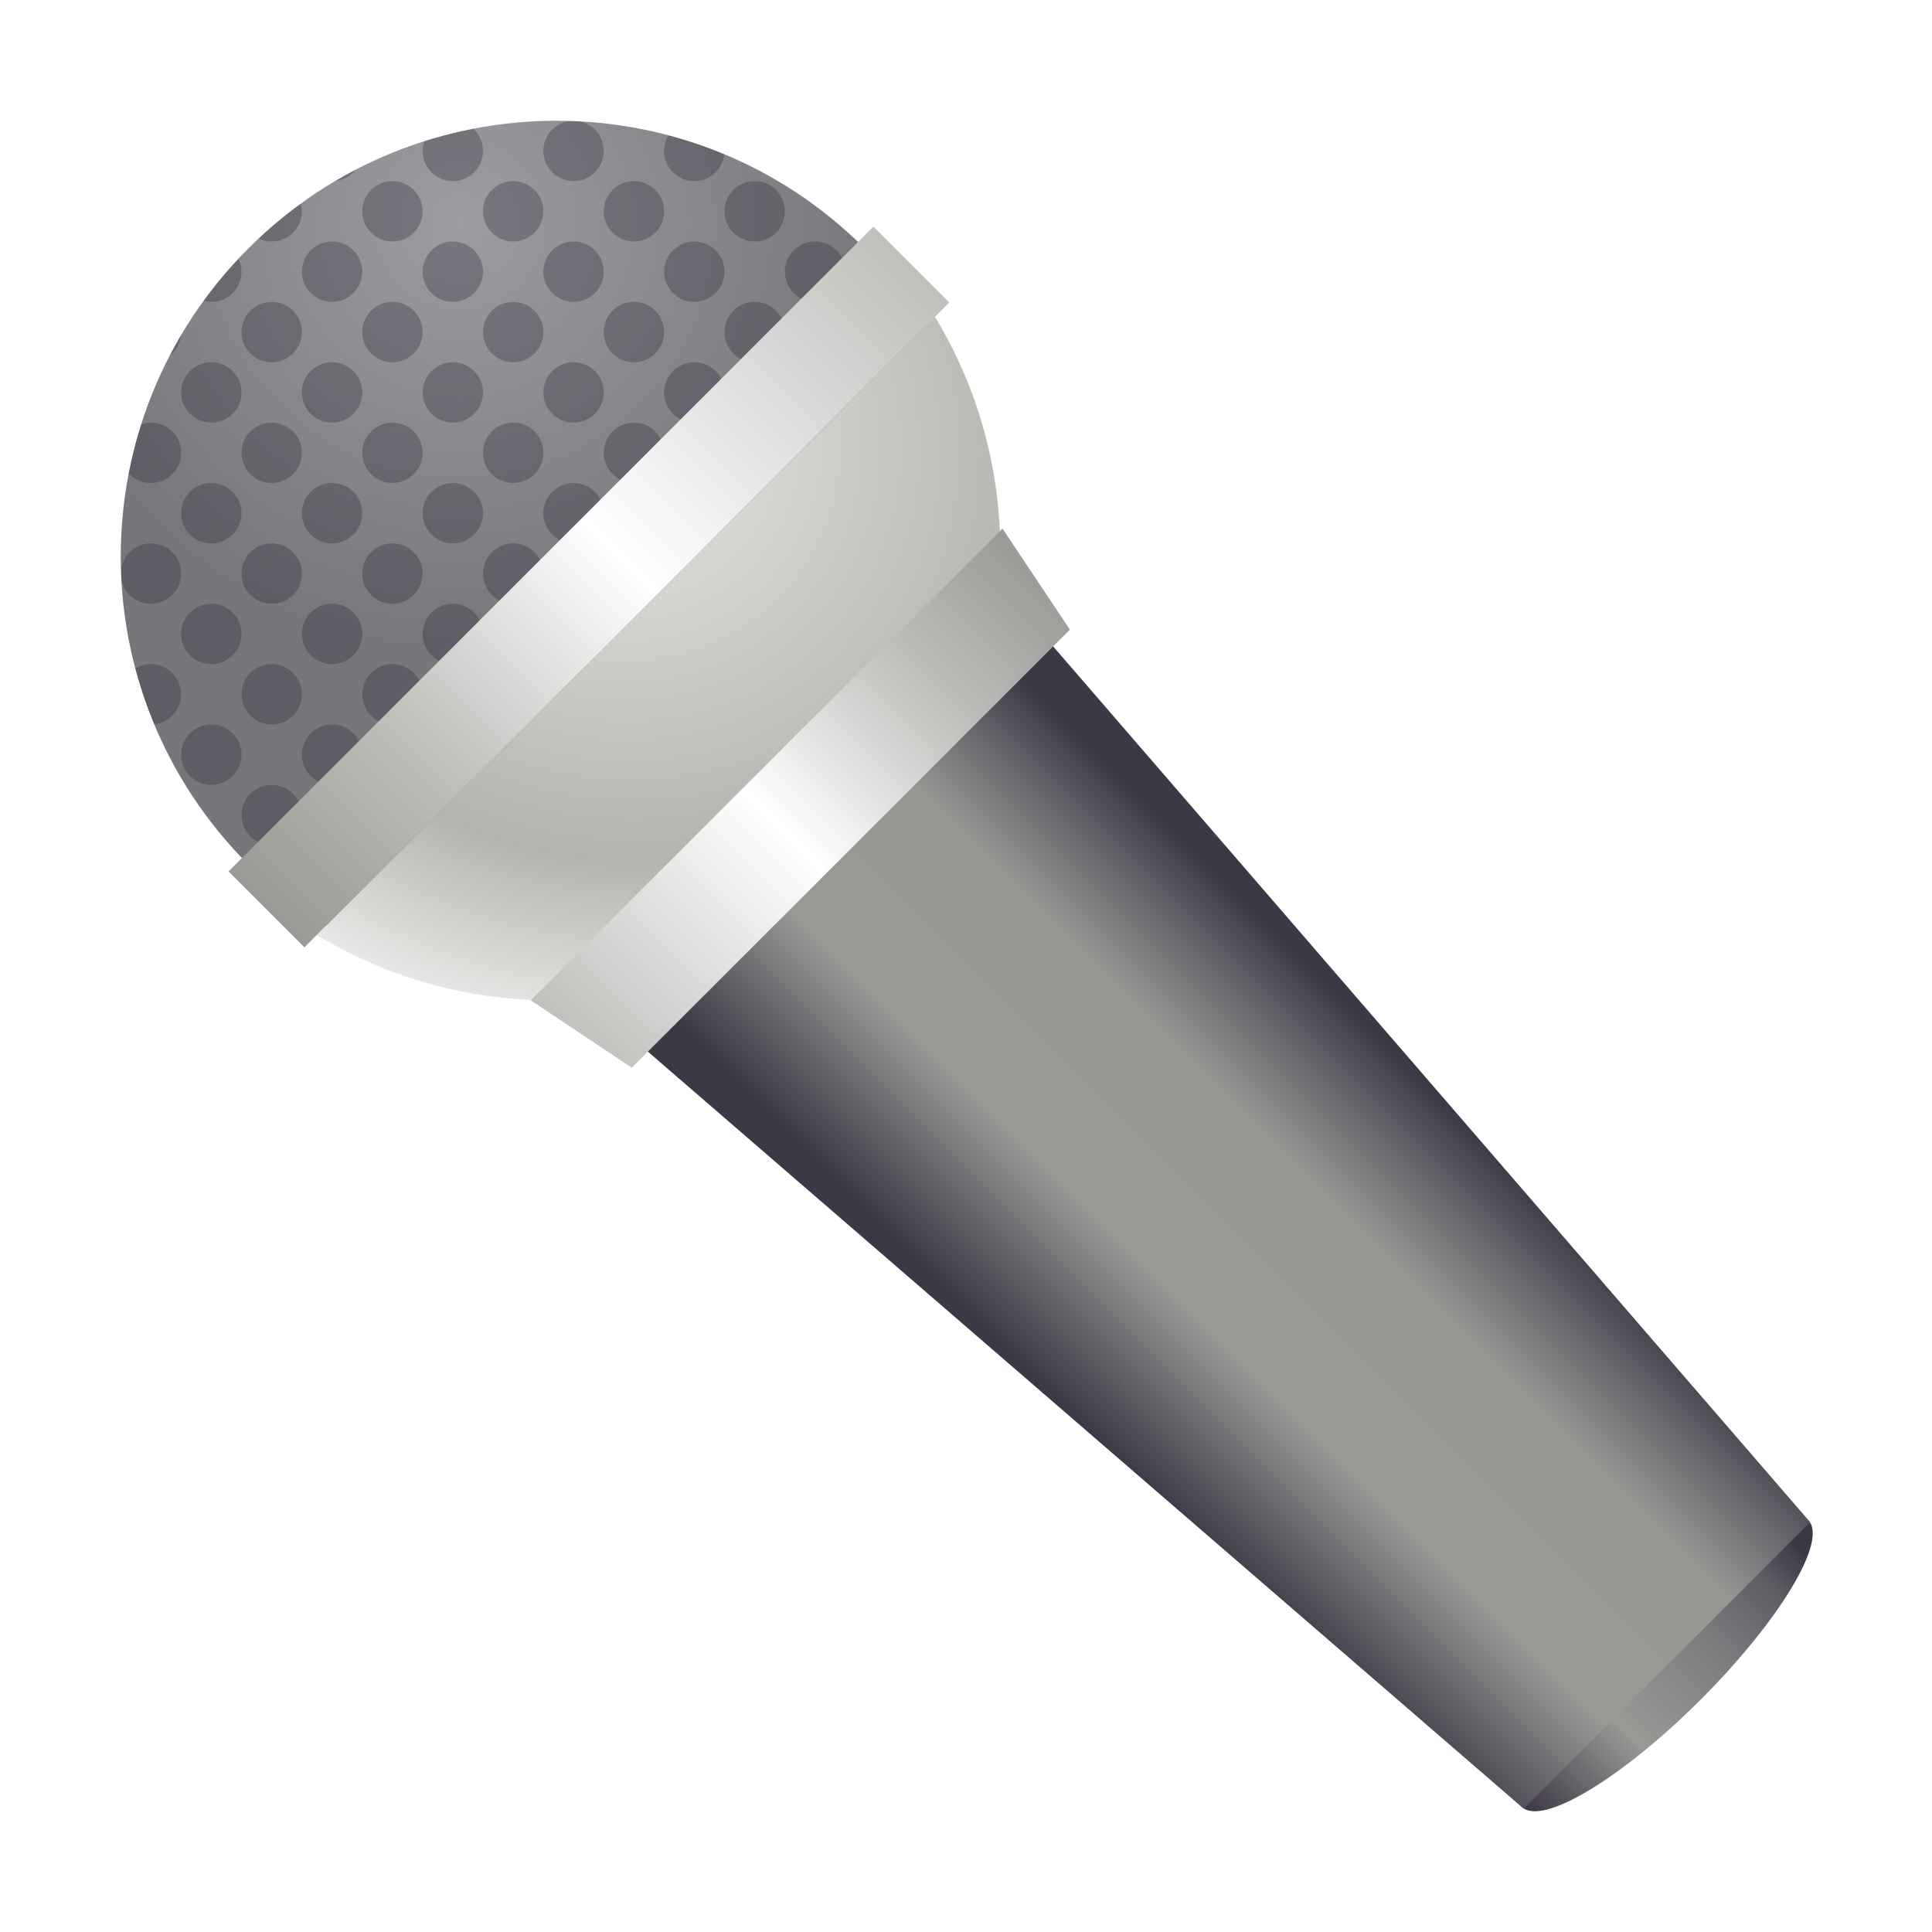
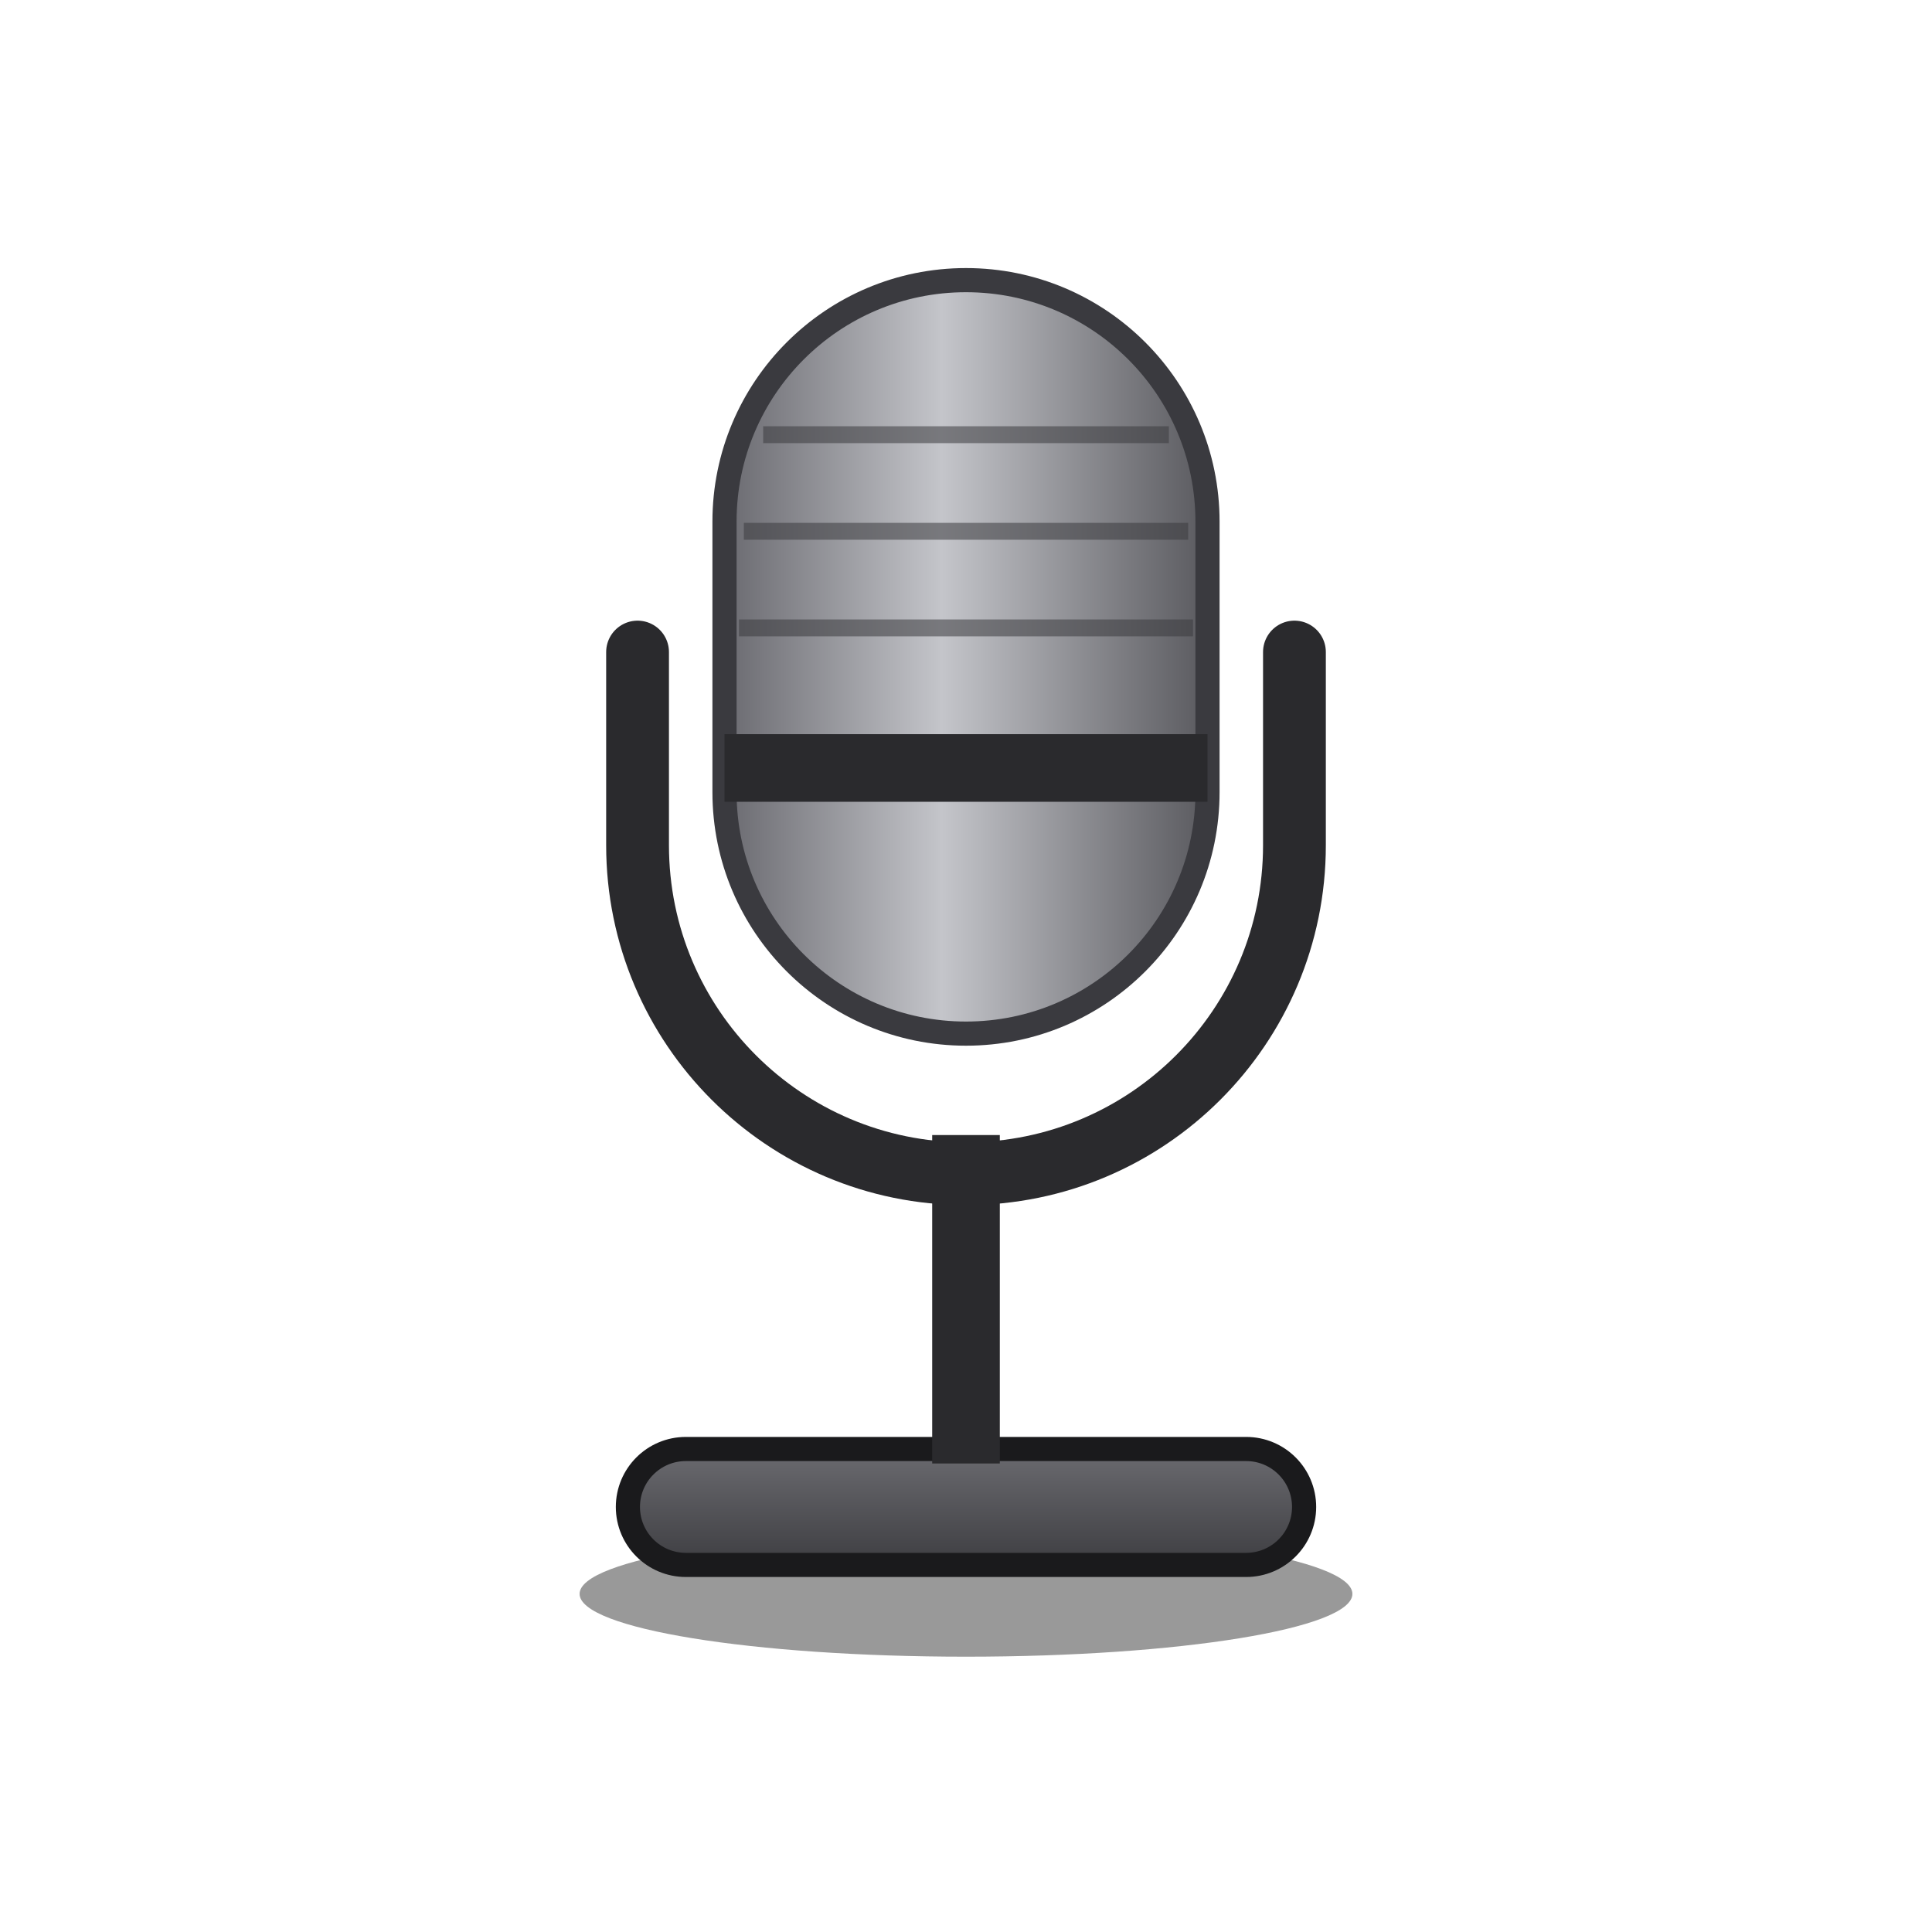
- <svg xmlns="http://www.w3.org/2000/svg" xmlns:xlink="http://www.w3.org/1999/xlink" width="128px" height="128px" viewBox="0 0 128 128">
-   <clipPath id="c">
-     <path d="M8 8h58v58H8zm0 0" />
-   </clipPath>
-   <clipPath id="d">
-     <path d="M57.285 57.285c-11.273 11.273-29.555 11.273-40.828 0-11.277-11.273-11.277-29.555 0-40.828 11.273-11.277 29.555-11.277 40.828 0 11.273 11.273 11.273 29.555 0 40.828m0 0" />
-   </clipPath>
-   <radialGradient id="f" cx="81.936" cy="33.185" r="57.276" gradientTransform="matrix(0.350202 0.350202 -0.350202 0.350202 13.38206 -25.54361)" gradientUnits="userSpaceOnUse">
-     <stop offset="0" stop-color="#9d9da1" />
-     <stop offset="1" stop-color="#77767b" />
-   </radialGradient>
-   <filter id="a" width="100%" height="100%" x="0%" y="0%">
-     <feColorMatrix in="SourceGraphic" values="0 0 0 0 1 0 0 0 0 1 0 0 0 0 1 0 0 0 1 0" />
-   </filter>
-   <mask id="h">
-     <g filter="url(#a)">
-       <rect width="128" height="128" fill-opacity="0.601" />
-     </g>
-   </mask>
-   <clipPath id="g">
-     <rect width="192" height="152" />
-   </clipPath>
-   <radialGradient id="i" cx="186.388" cy="208.471" r="58.46" gradientTransform="matrix(0.543486 0.543486 -0.514727 0.514727 46.55371 -179.9607)" gradientUnits="userSpaceOnUse">
-     <stop offset="0" stop-color="#eae9e7" />
-     <stop offset="0.649" stop-color="#b5b3ad" />
-     <stop offset="1" stop-color="#fcfcfc" />
-   </radialGradient>
-   <linearGradient id="j" x1="105.292" x2="115.885" y1="247.447" y2="258.04" gradientTransform="matrix(-0 -1.677673 1.677673 -0 -314.1911 296.4727)" gradientUnits="userSpaceOnUse">
-     <stop offset="0" stop-color="#3d3846" />
-     <stop offset="0.338" stop-color="#9a9996" />
-     <stop offset="0.671" stop-color="#7c7a7d" />
-     <stop offset="0.877" stop-color="#5e5c64" />
-     <stop offset="1" stop-color="#3d3846" />
-   </linearGradient>
-   <linearGradient id="l" x1="170.438" x2="189.531" y1="254" y2="254" gradientTransform="matrix(1.186294 -1.186294 1.186294 1.186294 -437.6328 -10.66562)" gradientUnits="userSpaceOnUse">
-     <stop offset="0" stop-color="#3d3846" />
-     <stop offset="0.325" stop-color="#9a9996" />
-     <stop offset="0.69" stop-color="#979693" />
-     <stop offset="0.891" stop-color="#5e5c64" />
-     <stop offset="1" stop-color="#3d3846" />
-   </linearGradient>
-   <linearGradient id="b" gradientUnits="userSpaceOnUse">
-     <stop offset="0" stop-color="#c0bfbc" />
-     <stop offset="0.45" stop-color="#fff" />
-     <stop offset="0.75" stop-color="#c0bfbc" />
-     <stop offset="1" stop-color="#9a9996" />
-   </linearGradient>
-   <linearGradient xlink:href="#b" id="m" x1="163" x2="197" y1="216" y2="216" gradientTransform="matrix(-1.256627 1.256627 -1.256627 -1.256627 536.6403 84.1253)" />
-   <linearGradient xlink:href="#b" id="n" x1="166" x2="194" y1="227.5" y2="227.5" gradientTransform="matrix(1.116219 -1.116219 1.116219 1.116219 -401.2786 0.416973)" />
-   <g clip-path="url(#c)">
-     <g clip-path="url(#d)">
-       <path fill="url(#f)" d="M57.285 57.285c-11.273 11.273-29.555 11.273-40.828 0-11.277-11.273-11.277-29.555 0-40.828 11.273-11.277 29.555-11.277 40.828 0 11.273 11.273 11.273 29.555 0 40.828m0 0" />
-       <g clip-path="url(#g)" mask="url(#h)" transform="matrix(1 0 0 1 -8 -16)">
-         <path fill="#241f31" fill-opacity="0.498" d="M-28 78c0 1.105-.895 2-2 2s-2-.895-2-2 .895-2 2-2 2 .895 2 2m-8 0c0 1.105-.895 2-2 2s-2-.895-2-2 .895-2 2-2 2 .895 2 2m-8 0c0 1.105-.895 2-2 2s-2-.895-2-2 .895-2 2-2 2 .895 2 2m20-4c0 1.105-.895 2-2 2s-2-.895-2-2 .895-2 2-2 2 .895 2 2m-8 0c0 1.105-.895 2-2 2s-2-.895-2-2 .895-2 2-2 2 .895 2 2m-8 0c0 1.105-.895 2-2 2s-2-.895-2-2 .895-2 2-2 2 .895 2 2m44 4c0 1.105-.895 2-2 2s-2-.895-2-2 .895-2 2-2 2 .895 2 2m-8 0c0 1.105-.895 2-2 2s-2-.895-2-2 .895-2 2-2 2 .895 2 2m-8 0c0 1.105-.895 2-2 2s-2-.895-2-2 .895-2 2-2 2 .895 2 2m-8 0c0 1.105-.895 2-2 2s-2-.895-2-2 .895-2 2-2 2 .895 2 2m56 0c0 1.105-.895 2-2 2s-2-.895-2-2 .895-2 2-2 2 .895 2 2m-8 0c0 1.105-.895 2-2 2s-2-.895-2-2 .895-2 2-2 2 .895 2 2m-8 0c0 1.105-.895 2-2 2s-2-.895-2-2 .895-2 2-2 2 .895 2 2m-8 0c0 1.105-.895 2-2 2s-2-.895-2-2 .895-2 2-2 2 .895 2 2m56 0c0 1.105-.895 2-2 2s-2-.895-2-2 .895-2 2-2 2 .895 2 2m-8 0c0 1.105-.895 2-2 2s-2-.895-2-2 .895-2 2-2 2 .895 2 2m-8 0c0 1.105-.895 2-2 2s-2-.895-2-2 .895-2 2-2 2 .895 2 2m-8 0c0 1.105-.895 2-2 2s-2-.895-2-2 .895-2 2-2 2 .895 2 2M8 74c0 1.105-.895 2-2 2s-2-.895-2-2 .895-2 2-2 2 .895 2 2m-8 0c0 1.105-.895 2-2 2s-2-.895-2-2 .895-2 2-2 2 .895 2 2m-8 0c0 1.105-.895 2-2 2s-2-.895-2-2 .895-2 2-2 2 .895 2 2m-8 0c0 1.105-.895 2-2 2s-2-.895-2-2 .895-2 2-2 2 .895 2 2m56 0c0 1.105-.895 2-2 2s-2-.895-2-2 .895-2 2-2 2 .895 2 2m-8 0c0 1.105-.895 2-2 2s-2-.895-2-2 .895-2 2-2 2 .895 2 2m-8 0c0 1.105-.895 2-2 2s-2-.895-2-2 .895-2 2-2 2 .895 2 2m-8 0c0 1.105-.895 2-2 2s-2-.895-2-2 .895-2 2-2 2 .895 2 2m56 0c0 1.105-.895 2-2 2s-2-.895-2-2 .895-2 2-2 2 .895 2 2m-8 0c0 1.105-.895 2-2 2s-2-.895-2-2 .895-2 2-2 2 .895 2 2m-8 0c0 1.105-.895 2-2 2s-2-.895-2-2 .895-2 2-2 2 .895 2 2m-8 0c0 1.105-.895 2-2 2s-2-.895-2-2 .895-2 2-2 2 .895 2 2m-76-4c0 1.105-.895 2-2 2s-2-.895-2-2 .895-2 2-2 2 .895 2 2m-8 0c0 1.105-.895 2-2 2s-2-.895-2-2 .895-2 2-2 2 .895 2 2m-8 0c0 1.105-.895 2-2 2s-2-.895-2-2 .895-2 2-2 2 .895 2 2m20-4c0 1.105-.895 2-2 2s-2-.895-2-2 .895-2 2-2 2 .895 2 2m-8 0c0 1.105-.895 2-2 2s-2-.895-2-2 .895-2 2-2 2 .895 2 2m-8 0c0 1.105-.895 2-2 2s-2-.895-2-2 .895-2 2-2 2 .895 2 2m12-4c0 1.105-.895 2-2 2s-2-.895-2-2 .895-2 2-2 2 .895 2 2m-8 0c0 1.105-.895 2-2 2s-2-.895-2-2 .895-2 2-2 2 .895 2 2m-8 0c0 1.105-.895 2-2 2s-2-.895-2-2 .895-2 2-2 2 .895 2 2m20-4c0 1.105-.895 2-2 2s-2-.895-2-2 .895-2 2-2 2 .895 2 2m-8 0c0 1.105-.895 2-2 2s-2-.895-2-2 .895-2 2-2 2 .895 2 2m-8 0c0 1.105-.895 2-2 2s-2-.895-2-2 .895-2 2-2 2 .895 2 2m12-4c0 1.105-.895 2-2 2s-2-.895-2-2 .895-2 2-2 2 .895 2 2m-8 0c0 1.105-.895 2-2 2s-2-.895-2-2 .895-2 2-2 2 .895 2 2m-8 0c0 1.105-.895 2-2 2s-2-.895-2-2 .895-2 2-2 2 .895 2 2m20-4c0 1.105-.895 2-2 2s-2-.895-2-2 .895-2 2-2 2 .895 2 2m-8 0c0 1.105-.895 2-2 2s-2-.895-2-2 .895-2 2-2 2 .895 2 2m-8 0c0 1.105-.895 2-2 2s-2-.895-2-2 .895-2 2-2 2 .895 2 2m12-4c0 1.105-.895 2-2 2s-2-.895-2-2 .895-2 2-2 2 .895 2 2m-8 0c0 1.105-.895 2-2 2s-2-.895-2-2 .895-2 2-2 2 .895 2 2m-8 0c0 1.105-.895 2-2 2s-2-.895-2-2 .895-2 2-2 2 .895 2 2m20-4c0 1.105-.895 2-2 2s-2-.895-2-2 .895-2 2-2 2 .895 2 2m-8 0c0 1.105-.895 2-2 2s-2-.895-2-2 .895-2 2-2 2 .895 2 2m-8 0c0 1.105-.895 2-2 2s-2-.895-2-2 .895-2 2-2 2 .895 2 2m12-4c0 1.105-.895 2-2 2s-2-.895-2-2 .895-2 2-2 2 .895 2 2m-8 0c0 1.105-.895 2-2 2s-2-.895-2-2 .895-2 2-2 2 .895 2 2m-8 0c0 1.105-.895 2-2 2s-2-.895-2-2 .895-2 2-2 2 .895 2 2m20-4c0 1.105-.895 2-2 2s-2-.895-2-2 .895-2 2-2 2 .895 2 2m-8 0c0 1.105-.895 2-2 2s-2-.895-2-2 .895-2 2-2 2 .895 2 2m-8 0c0 1.105-.895 2-2 2s-2-.895-2-2 .895-2 2-2 2 .895 2 2m12-4c0 1.105-.895 2-2 2s-2-.895-2-2 .895-2 2-2 2 .895 2 2m-8 0c0 1.105-.895 2-2 2s-2-.895-2-2 .895-2 2-2 2 .895 2 2m-8 0c0 1.105-.895 2-2 2s-2-.895-2-2 .895-2 2-2 2 .895 2 2m20-4c0 1.105-.895 2-2 2s-2-.895-2-2 .895-2 2-2 2 .895 2 2m-8 0c0 1.105-.895 2-2 2s-2-.895-2-2 .895-2 2-2 2 .895 2 2m-8 0c0 1.105-.895 2-2 2s-2-.895-2-2 .895-2 2-2 2 .895 2 2m12-4c0 1.105-.895 2-2 2s-2-.895-2-2 .895-2 2-2 2 .895 2 2m-8 0c0 1.105-.895 2-2 2s-2-.895-2-2 .895-2 2-2 2 .895 2 2m-8 0c0 1.105-.895 2-2 2s-2-.895-2-2 .895-2 2-2 2 .895 2 2m20-4c0 1.105-.895 2-2 2s-2-.895-2-2 .895-2 2-2 2 .895 2 2m-8 0c0 1.105-.895 2-2 2s-2-.895-2-2 .895-2 2-2 2 .895 2 2m-8 0c0 1.105-.895 2-2 2s-2-.895-2-2 .895-2 2-2 2 .895 2 2m12-4c0 1.105-.895 2-2 2s-2-.895-2-2 .895-2 2-2 2 .895 2 2m-8 0c0 1.105-.895 2-2 2s-2-.895-2-2 .895-2 2-2 2 .895 2 2m-8 0c0 1.105-.895 2-2 2s-2-.895-2-2 .895-2 2-2 2 .895 2 2m20-4c0 1.105-.895 2-2 2s-2-.895-2-2 .895-2 2-2 2 .895 2 2m-8 0c0 1.105-.895 2-2 2s-2-.895-2-2 .895-2 2-2 2 .895 2 2m-8 0c0 1.105-.895 2-2 2s-2-.895-2-2 .895-2 2-2 2 .895 2 2m12-4c0 1.105-.895 2-2 2s-2-.895-2-2 .895-2 2-2 2 .895 2 2m-8 0c0 1.105-.895 2-2 2s-2-.895-2-2 .895-2 2-2 2 .895 2 2m-8 0c0 1.105-.895 2-2 2s-2-.895-2-2 .895-2 2-2 2 .895 2 2m20-4c0 1.105-.895 2-2 2s-2-.895-2-2 .895-2 2-2 2 .895 2 2m-8 0c0 1.105-.895 2-2 2s-2-.895-2-2 .895-2 2-2 2 .895 2 2m-8 0c0 1.105-.895 2-2 2s-2-.895-2-2 .895-2 2-2 2 .895 2 2m12-4c0 1.105-.895 2-2 2s-2-.895-2-2 .895-2 2-2 2 .895 2 2m-8 0c0 1.105-.895 2-2 2s-2-.895-2-2 .895-2 2-2 2 .895 2 2m-8 0c0 1.105-.895 2-2 2s-2-.895-2-2 .895-2 2-2 2 .895 2 2m20-4c0 1.105-.895 2-2 2s-2-.895-2-2 .895-2 2-2 2 .895 2 2m-8 0c0 1.105-.895 2-2 2s-2-.895-2-2 .895-2 2-2 2 .895 2 2m-8 0c0 1.105-.895 2-2 2s-2-.895-2-2 .895-2 2-2 2 .895 2 2m12-4c0 1.105-.895 2-2 2s-2-.895-2-2 .895-2 2-2 2 .895 2 2m-8 0c0 1.105-.895 2-2 2s-2-.895-2-2 .895-2 2-2 2 .895 2 2m-8 0c0 1.105-.895 2-2 2s-2-.895-2-2 .895-2 2-2 2 .895 2 2m20-4c0 1.105-.895 2-2 2s-2-.895-2-2 .895-2 2-2 2 .895 2 2m-8 0c0 1.105-.895 2-2 2s-2-.895-2-2 .895-2 2-2 2 .895 2 2m-8 0c0 1.105-.895 2-2 2s-2-.895-2-2 .895-2 2-2 2 .895 2 2m12-4c0 1.105-.895 2-2 2s-2-.895-2-2 .895-2 2-2 2 .895 2 2m-8 0c0 1.105-.895 2-2 2s-2-.895-2-2 .895-2 2-2 2 .895 2 2m-8 0c0 1.105-.895 2-2 2s-2-.895-2-2 .895-2 2-2 2 .895 2 2m20-4c0 1.105-.895 2-2 2s-2-.895-2-2 .895-2 2-2 2 .895 2 2m-8 0c0 1.105-.895 2-2 2s-2-.895-2-2 .895-2 2-2 2 .895 2 2m-8 0c0 1.105-.895 2-2 2s-2-.895-2-2 .895-2 2-2 2 .895 2 2m12-4c0 1.105-.895 2-2 2s-2-.895-2-2 .895-2 2-2 2 .895 2 2m-8 0c0 1.105-.895 2-2 2s-2-.895-2-2 .895-2 2-2 2 .895 2 2m-8 0c0 1.105-.895 2-2 2s-2-.895-2-2 .895-2 2-2 2 .895 2 2m20-4c0 1.105-.895 2-2 2s-2-.895-2-2 .895-2 2-2 2 .895 2 2m-8 0c0 1.105-.895 2-2 2s-2-.895-2-2 .895-2 2-2 2 .895 2 2m-8 0c0 1.105-.895 2-2 2s-2-.895-2-2 .895-2 2-2 2 .895 2 2M4 70c0 1.105-.895 2-2 2s-2-.895-2-2 .895-2 2-2 2 .895 2 2m-8 0c0 1.105-.895 2-2 2s-2-.895-2-2 .895-2 2-2 2 .895 2 2m-8 0c0 1.105-.895 2-2 2s-2-.895-2-2 .895-2 2-2 2 .895 2 2m-8 0c0 1.105-.895 2-2 2s-2-.895-2-2 .895-2 2-2 2 .895 2 2m56 0c0 1.105-.895 2-2 2s-2-.895-2-2 .895-2 2-2 2 .895 2 2m-8 0c0 1.105-.895 2-2 2s-2-.895-2-2 .895-2 2-2 2 .895 2 2m-8 0c0 1.105-.895 2-2 2s-2-.895-2-2 .895-2 2-2 2 .895 2 2m-8 0c0 1.105-.895 2-2 2s-2-.895-2-2 .895-2 2-2 2 .895 2 2m56 0c0 1.105-.895 2-2 2s-2-.895-2-2 .895-2 2-2 2 .895 2 2m-8 0c0 1.105-.895 2-2 2s-2-.895-2-2 .895-2 2-2 2 .895 2 2m-8 0c0 1.105-.895 2-2 2s-2-.895-2-2 .895-2 2-2 2 .895 2 2m-8 0c0 1.105-.895 2-2 2s-2-.895-2-2 .895-2 2-2 2 .895 2 2M8 66c0 1.105-.895 2-2 2s-2-.895-2-2 .895-2 2-2 2 .895 2 2m-8 0c0 1.105-.895 2-2 2s-2-.895-2-2 .895-2 2-2 2 .895 2 2m-8 0c0 1.105-.895 2-2 2s-2-.895-2-2 .895-2 2-2 2 .895 2 2m-8 0c0 1.105-.895 2-2 2s-2-.895-2-2 .895-2 2-2 2 .895 2 2m56 0c0 1.105-.895 2-2 2s-2-.895-2-2 .895-2 2-2 2 .895 2 2m-8 0c0 1.105-.895 2-2 2s-2-.895-2-2 .895-2 2-2 2 .895 2 2m-8 0c0 1.105-.895 2-2 2s-2-.895-2-2 .895-2 2-2 2 .895 2 2m-8 0c0 1.105-.895 2-2 2s-2-.895-2-2 .895-2 2-2 2 .895 2 2m56 0c0 1.105-.895 2-2 2s-2-.895-2-2 .895-2 2-2 2 .895 2 2m-8 0c0 1.105-.895 2-2 2s-2-.895-2-2 .895-2 2-2 2 .895 2 2m-8 0c0 1.105-.895 2-2 2s-2-.895-2-2 .895-2 2-2 2 .895 2 2m-8 0c0 1.105-.895 2-2 2s-2-.895-2-2 .895-2 2-2 2 .895 2 2M4 62c0 1.105-.895 2-2 2s-2-.895-2-2 .895-2 2-2 2 .895 2 2m-8 0c0 1.105-.895 2-2 2s-2-.895-2-2 .895-2 2-2 2 .895 2 2m-8 0c0 1.105-.895 2-2 2s-2-.895-2-2 .895-2 2-2 2 .895 2 2m-8 0c0 1.105-.895 2-2 2s-2-.895-2-2 .895-2 2-2 2 .895 2 2m56 0c0 1.105-.895 2-2 2s-2-.895-2-2 .895-2 2-2 2 .895 2 2m-8 0c0 1.105-.895 2-2 2s-2-.895-2-2 .895-2 2-2 2 .895 2 2m-8 0c0 1.105-.895 2-2 2s-2-.895-2-2 .895-2 2-2 2 .895 2 2m-8 0c0 1.105-.895 2-2 2s-2-.895-2-2 .895-2 2-2 2 .895 2 2m56 0c0 1.105-.895 2-2 2s-2-.895-2-2 .895-2 2-2 2 .895 2 2m-8 0c0 1.105-.895 2-2 2s-2-.895-2-2 .895-2 2-2 2 .895 2 2m-8 0c0 1.105-.895 2-2 2s-2-.895-2-2 .895-2 2-2 2 .895 2 2m-8 0c0 1.105-.895 2-2 2s-2-.895-2-2 .895-2 2-2 2 .895 2 2M8 58c0 1.105-.895 2-2 2s-2-.895-2-2 .895-2 2-2 2 .895 2 2m-8 0c0 1.105-.895 2-2 2s-2-.895-2-2 .895-2 2-2 2 .895 2 2m-8 0c0 1.105-.895 2-2 2s-2-.895-2-2 .895-2 2-2 2 .895 2 2m-8 0c0 1.105-.895 2-2 2s-2-.895-2-2 .895-2 2-2 2 .895 2 2m56 0c0 1.105-.895 2-2 2s-2-.895-2-2 .895-2 2-2 2 .895 2 2m-8 0c0 1.105-.895 2-2 2s-2-.895-2-2 .895-2 2-2 2 .895 2 2m-8 0c0 1.105-.895 2-2 2s-2-.895-2-2 .895-2 2-2 2 .895 2 2m-8 0c0 1.105-.895 2-2 2s-2-.895-2-2 .895-2 2-2 2 .895 2 2m56 0c0 1.105-.895 2-2 2s-2-.895-2-2 .895-2 2-2 2 .895 2 2m-8 0c0 1.105-.895 2-2 2s-2-.895-2-2 .895-2 2-2 2 .895 2 2m-8 0c0 1.105-.895 2-2 2s-2-.895-2-2 .895-2 2-2 2 .895 2 2m-8 0c0 1.105-.895 2-2 2s-2-.895-2-2 .895-2 2-2 2 .895 2 2M4 54c0 1.105-.895 2-2 2s-2-.895-2-2 .895-2 2-2 2 .895 2 2m-8 0c0 1.105-.895 2-2 2s-2-.895-2-2 .895-2 2-2 2 .895 2 2m-8 0c0 1.105-.895 2-2 2s-2-.895-2-2 .895-2 2-2 2 .895 2 2m-8 0c0 1.105-.895 2-2 2s-2-.895-2-2 .895-2 2-2 2 .895 2 2m56 0c0 1.105-.895 2-2 2s-2-.895-2-2 .895-2 2-2 2 .895 2 2m-8 0c0 1.105-.895 2-2 2s-2-.895-2-2 .895-2 2-2 2 .895 2 2m-8 0c0 1.105-.895 2-2 2s-2-.895-2-2 .895-2 2-2 2 .895 2 2m-8 0c0 1.105-.895 2-2 2s-2-.895-2-2 .895-2 2-2 2 .895 2 2m56 0c0 1.105-.895 2-2 2s-2-.895-2-2 .895-2 2-2 2 .895 2 2m-8 0c0 1.105-.895 2-2 2s-2-.895-2-2 .895-2 2-2 2 .895 2 2m-8 0c0 1.105-.895 2-2 2s-2-.895-2-2 .895-2 2-2 2 .895 2 2m-8 0c0 1.105-.895 2-2 2s-2-.895-2-2 .895-2 2-2 2 .895 2 2M8 50c0 1.105-.895 2-2 2s-2-.895-2-2 .895-2 2-2 2 .895 2 2m-8 0c0 1.105-.895 2-2 2s-2-.895-2-2 .895-2 2-2 2 .895 2 2m-8 0c0 1.105-.895 2-2 2s-2-.895-2-2 .895-2 2-2 2 .895 2 2m-8 0c0 1.105-.895 2-2 2s-2-.895-2-2 .895-2 2-2 2 .895 2 2m56 0c0 1.105-.895 2-2 2s-2-.895-2-2 .895-2 2-2 2 .895 2 2m-8 0c0 1.105-.895 2-2 2s-2-.895-2-2 .895-2 2-2 2 .895 2 2m-8 0c0 1.105-.895 2-2 2s-2-.895-2-2 .895-2 2-2 2 .895 2 2m-8 0c0 1.105-.895 2-2 2s-2-.895-2-2 .895-2 2-2 2 .895 2 2m56 0c0 1.105-.895 2-2 2s-2-.895-2-2 .895-2 2-2 2 .895 2 2m-8 0c0 1.105-.895 2-2 2s-2-.895-2-2 .895-2 2-2 2 .895 2 2m-8 0c0 1.105-.895 2-2 2s-2-.895-2-2 .895-2 2-2 2 .895 2 2m-8 0c0 1.105-.895 2-2 2s-2-.895-2-2 .895-2 2-2 2 .895 2 2M4 46c0 1.105-.895 2-2 2s-2-.895-2-2 .895-2 2-2 2 .895 2 2m-8 0c0 1.105-.895 2-2 2s-2-.895-2-2 .895-2 2-2 2 .895 2 2m-8 0c0 1.105-.895 2-2 2s-2-.895-2-2 .895-2 2-2 2 .895 2 2m-8 0c0 1.105-.895 2-2 2s-2-.895-2-2 .895-2 2-2 2 .895 2 2m56 0c0 1.105-.895 2-2 2s-2-.895-2-2 .895-2 2-2 2 .895 2 2m-8 0c0 1.105-.895 2-2 2s-2-.895-2-2 .895-2 2-2 2 .895 2 2m-8 0c0 1.105-.895 2-2 2s-2-.895-2-2 .895-2 2-2 2 .895 2 2m-8 0c0 1.105-.895 2-2 2s-2-.895-2-2 .895-2 2-2 2 .895 2 2m56 0c0 1.105-.895 2-2 2s-2-.895-2-2 .895-2 2-2 2 .895 2 2m-8 0c0 1.105-.895 2-2 2s-2-.895-2-2 .895-2 2-2 2 .895 2 2m-8 0c0 1.105-.895 2-2 2s-2-.895-2-2 .895-2 2-2 2 .895 2 2m-8 0c0 1.105-.895 2-2 2s-2-.895-2-2 .895-2 2-2 2 .895 2 2M8 42c0 1.105-.895 2-2 2s-2-.895-2-2 .895-2 2-2 2 .895 2 2m-8 0c0 1.105-.895 2-2 2s-2-.895-2-2 .895-2 2-2 2 .895 2 2m-8 0c0 1.105-.895 2-2 2s-2-.895-2-2 .895-2 2-2 2 .895 2 2m-8 0c0 1.105-.895 2-2 2s-2-.895-2-2 .895-2 2-2 2 .895 2 2m56 0c0 1.105-.895 2-2 2s-2-.895-2-2 .895-2 2-2 2 .895 2 2m-8 0c0 1.105-.895 2-2 2s-2-.895-2-2 .895-2 2-2 2 .895 2 2m-8 0c0 1.105-.895 2-2 2s-2-.895-2-2 .895-2 2-2 2 .895 2 2m-8 0c0 1.105-.895 2-2 2s-2-.895-2-2 .895-2 2-2 2 .895 2 2m56 0c0 1.105-.895 2-2 2s-2-.895-2-2 .895-2 2-2 2 .895 2 2m-8 0c0 1.105-.895 2-2 2s-2-.895-2-2 .895-2 2-2 2 .895 2 2m-8 0c0 1.105-.895 2-2 2s-2-.895-2-2 .895-2 2-2 2 .895 2 2m-8 0c0 1.105-.895 2-2 2s-2-.895-2-2 .895-2 2-2 2 .895 2 2M4 38c0 1.105-.895 2-2 2s-2-.895-2-2 .895-2 2-2 2 .895 2 2m-8 0c0 1.105-.895 2-2 2s-2-.895-2-2 .895-2 2-2 2 .895 2 2m-8 0c0 1.105-.895 2-2 2s-2-.895-2-2 .895-2 2-2 2 .895 2 2m-8 0c0 1.105-.895 2-2 2s-2-.895-2-2 .895-2 2-2 2 .895 2 2m56 0c0 1.105-.895 2-2 2s-2-.895-2-2 .895-2 2-2 2 .895 2 2m-8 0c0 1.105-.895 2-2 2s-2-.895-2-2 .895-2 2-2 2 .895 2 2m-8 0c0 1.105-.895 2-2 2s-2-.895-2-2 .895-2 2-2 2 .895 2 2m-8 0c0 1.105-.895 2-2 2s-2-.895-2-2 .895-2 2-2 2 .895 2 2m56 0c0 1.105-.895 2-2 2s-2-.895-2-2 .895-2 2-2 2 .895 2 2m-8 0c0 1.105-.895 2-2 2s-2-.895-2-2 .895-2 2-2 2 .895 2 2m-8 0c0 1.105-.895 2-2 2s-2-.895-2-2 .895-2 2-2 2 .895 2 2m-8 0c0 1.105-.895 2-2 2s-2-.895-2-2 .895-2 2-2 2 .895 2 2M8 34c0 1.105-.895 2-2 2s-2-.895-2-2 .895-2 2-2 2 .895 2 2m-8 0c0 1.105-.895 2-2 2s-2-.895-2-2 .895-2 2-2 2 .895 2 2m-8 0c0 1.105-.895 2-2 2s-2-.895-2-2 .895-2 2-2 2 .895 2 2m-8 0c0 1.105-.895 2-2 2s-2-.895-2-2 .895-2 2-2 2 .895 2 2m56 0c0 1.105-.895 2-2 2s-2-.895-2-2 .895-2 2-2 2 .895 2 2m-8 0c0 1.105-.895 2-2 2s-2-.895-2-2 .895-2 2-2 2 .895 2 2m-8 0c0 1.105-.895 2-2 2s-2-.895-2-2 .895-2 2-2 2 .895 2 2m-8 0c0 1.105-.895 2-2 2s-2-.895-2-2 .895-2 2-2 2 .895 2 2m56 0c0 1.105-.895 2-2 2s-2-.895-2-2 .895-2 2-2 2 .895 2 2m-8 0c0 1.105-.895 2-2 2s-2-.895-2-2 .895-2 2-2 2 .895 2 2m-8 0c0 1.105-.895 2-2 2s-2-.895-2-2 .895-2 2-2 2 .895 2 2m-8 0c0 1.105-.895 2-2 2s-2-.895-2-2 .895-2 2-2 2 .895 2 2M4 30c0 1.105-.895 2-2 2s-2-.895-2-2 .895-2 2-2 2 .895 2 2m-8 0c0 1.105-.895 2-2 2s-2-.895-2-2 .895-2 2-2 2 .895 2 2m-8 0c0 1.105-.895 2-2 2s-2-.895-2-2 .895-2 2-2 2 .895 2 2m-8 0c0 1.105-.895 2-2 2s-2-.895-2-2 .895-2 2-2 2 .895 2 2m56 0c0 1.105-.895 2-2 2s-2-.895-2-2 .895-2 2-2 2 .895 2 2m-8 0c0 1.105-.895 2-2 2s-2-.895-2-2 .895-2 2-2 2 .895 2 2m-8 0c0 1.105-.895 2-2 2s-2-.895-2-2 .895-2 2-2 2 .895 2 2m-8 0c0 1.105-.895 2-2 2s-2-.895-2-2 .895-2 2-2 2 .895 2 2m56 0c0 1.105-.895 2-2 2s-2-.895-2-2 .895-2 2-2 2 .895 2 2m-8 0c0 1.105-.895 2-2 2s-2-.895-2-2 .895-2 2-2 2 .895 2 2m-8 0c0 1.105-.895 2-2 2s-2-.895-2-2 .895-2 2-2 2 .895 2 2m-8 0c0 1.105-.895 2-2 2s-2-.895-2-2 .895-2 2-2 2 .895 2 2M8 26c0 1.105-.895 2-2 2s-2-.895-2-2 .895-2 2-2 2 .895 2 2m-8 0c0 1.105-.895 2-2 2s-2-.895-2-2 .895-2 2-2 2 .895 2 2m-8 0c0 1.105-.895 2-2 2s-2-.895-2-2 .895-2 2-2 2 .895 2 2m-8 0c0 1.105-.895 2-2 2s-2-.895-2-2 .895-2 2-2 2 .895 2 2m56 0c0 1.105-.895 2-2 2s-2-.895-2-2 .895-2 2-2 2 .895 2 2m-8 0c0 1.105-.895 2-2 2s-2-.895-2-2 .895-2 2-2 2 .895 2 2m-8 0c0 1.105-.895 2-2 2s-2-.895-2-2 .895-2 2-2 2 .895 2 2m-8 0c0 1.105-.895 2-2 2s-2-.895-2-2 .895-2 2-2 2 .895 2 2m56 0c0 1.105-.895 2-2 2s-2-.895-2-2 .895-2 2-2 2 .895 2 2m-8 0c0 1.105-.895 2-2 2s-2-.895-2-2 .895-2 2-2 2 .895 2 2m-8 0c0 1.105-.895 2-2 2s-2-.895-2-2 .895-2 2-2 2 .895 2 2m-8 0c0 1.105-.895 2-2 2s-2-.895-2-2 .895-2 2-2 2 .895 2 2M4 22c0 1.105-.895 2-2 2s-2-.895-2-2 .895-2 2-2 2 .895 2 2m-8 0c0 1.105-.895 2-2 2s-2-.895-2-2 .895-2 2-2 2 .895 2 2m-8 0c0 1.105-.895 2-2 2s-2-.895-2-2 .895-2 2-2 2 .895 2 2m-8 0c0 1.105-.895 2-2 2s-2-.895-2-2 .895-2 2-2 2 .895 2 2m56 0c0 1.105-.895 2-2 2s-2-.895-2-2 .895-2 2-2 2 .895 2 2m-8 0c0 1.105-.895 2-2 2s-2-.895-2-2 .895-2 2-2 2 .895 2 2m-8 0c0 1.105-.895 2-2 2s-2-.895-2-2 .895-2 2-2 2 .895 2 2m-8 0c0 1.105-.895 2-2 2s-2-.895-2-2 .895-2 2-2 2 .895 2 2m56 0c0 1.105-.895 2-2 2s-2-.895-2-2 .895-2 2-2 2 .895 2 2m-8 0c0 1.105-.895 2-2 2s-2-.895-2-2 .895-2 2-2 2 .895 2 2m-8 0c0 1.105-.895 2-2 2s-2-.895-2-2 .895-2 2-2 2 .895 2 2m-8 0c0 1.105-.895 2-2 2s-2-.895-2-2 .895-2 2-2 2 .895 2 2M8 18c0 1.105-.895 2-2 2s-2-.895-2-2 .895-2 2-2 2 .895 2 2m-8 0c0 1.105-.895 2-2 2s-2-.895-2-2 .895-2 2-2 2 .895 2 2m-8 0c0 1.105-.895 2-2 2s-2-.895-2-2 .895-2 2-2 2 .895 2 2m-8 0c0 1.105-.895 2-2 2s-2-.895-2-2 .895-2 2-2 2 .895 2 2m56 0c0 1.105-.895 2-2 2s-2-.895-2-2 .895-2 2-2 2 .895 2 2m-8 0c0 1.105-.895 2-2 2s-2-.895-2-2 .895-2 2-2 2 .895 2 2m-8 0c0 1.105-.895 2-2 2s-2-.895-2-2 .895-2 2-2 2 .895 2 2m-8 0c0 1.105-.895 2-2 2s-2-.895-2-2 .895-2 2-2 2 .895 2 2m56 0c0 1.105-.895 2-2 2s-2-.895-2-2 .895-2 2-2 2 .895 2 2m-8 0c0 1.105-.895 2-2 2s-2-.895-2-2 .895-2 2-2 2 .895 2 2m-8 0c0 1.105-.895 2-2 2s-2-.895-2-2 .895-2 2-2 2 .895 2 2m-8 0c0 1.105-.895 2-2 2s-2-.895-2-2 .895-2 2-2 2 .895 2 2M4 14c0 1.105-.895 2-2 2s-2-.895-2-2 .895-2 2-2 2 .895 2 2m-8 0c0 1.105-.895 2-2 2s-2-.895-2-2 .895-2 2-2 2 .895 2 2m-8 0c0 1.105-.895 2-2 2s-2-.895-2-2 .895-2 2-2 2 .895 2 2m-8 0c0 1.105-.895 2-2 2s-2-.895-2-2 .895-2 2-2 2 .895 2 2m56 0c0 1.105-.895 2-2 2s-2-.895-2-2 .895-2 2-2 2 .895 2 2m-8 0c0 1.105-.895 2-2 2s-2-.895-2-2 .895-2 2-2 2 .895 2 2m-8 0c0 1.105-.895 2-2 2s-2-.895-2-2 .895-2 2-2 2 .895 2 2m-8 0c0 1.105-.895 2-2 2s-2-.895-2-2 .895-2 2-2 2 .895 2 2m56 0c0 1.105-.895 2-2 2s-2-.895-2-2 .895-2 2-2 2 .895 2 2m-8 0c0 1.105-.895 2-2 2s-2-.895-2-2 .895-2 2-2 2 .895 2 2m-8 0c0 1.105-.895 2-2 2s-2-.895-2-2 .895-2 2-2 2 .895 2 2m-8 0c0 1.105-.895 2-2 2s-2-.895-2-2 .895-2 2-2 2 .895 2 2M8 10c0 1.105-.895 2-2 2s-2-.895-2-2 .895-2 2-2 2 .895 2 2m-8 0c0 1.105-.895 2-2 2s-2-.895-2-2 .895-2 2-2 2 .895 2 2m-8 0c0 1.105-.895 2-2 2s-2-.895-2-2 .895-2 2-2 2 .895 2 2m-8 0c0 1.105-.895 2-2 2s-2-.895-2-2 .895-2 2-2 2 .895 2 2m56 0c0 1.105-.895 2-2 2s-2-.895-2-2 .895-2 2-2 2 .895 2 2m-8 0c0 1.105-.895 2-2 2s-2-.895-2-2 .895-2 2-2 2 .895 2 2m-8 0c0 1.105-.895 2-2 2s-2-.895-2-2 .895-2 2-2 2 .895 2 2m-8 0c0 1.105-.895 2-2 2s-2-.895-2-2 .895-2 2-2 2 .895 2 2m56 0c0 1.105-.895 2-2 2s-2-.895-2-2 .895-2 2-2 2 .895 2 2m-8 0c0 1.105-.895 2-2 2s-2-.895-2-2 .895-2 2-2 2 .895 2 2m-8 0c0 1.105-.895 2-2 2s-2-.895-2-2 .895-2 2-2 2 .895 2 2m-8 0c0 1.105-.895 2-2 2s-2-.895-2-2 .895-2 2-2 2 .895 2 2M4 6c0 1.105-.895 2-2 2s-2-.895-2-2 .895-2 2-2 2 .895 2 2m-8 0c0 1.105-.895 2-2 2s-2-.895-2-2 .895-2 2-2 2 .895 2 2m-8 0c0 1.105-.895 2-2 2s-2-.895-2-2 .895-2 2-2 2 .895 2 2m-8 0c0 1.105-.895 2-2 2s-2-.895-2-2 .895-2 2-2 2 .895 2 2m56 0c0 1.105-.895 2-2 2s-2-.895-2-2 .895-2 2-2 2 .895 2 2m-8 0c0 1.105-.895 2-2 2s-2-.895-2-2 .895-2 2-2 2 .895 2 2m-8 0c0 1.105-.895 2-2 2s-2-.895-2-2 .895-2 2-2 2 .895 2 2m-8 0c0 1.105-.895 2-2 2s-2-.895-2-2 .895-2 2-2 2 .895 2 2m56 0c0 1.105-.895 2-2 2s-2-.895-2-2 .895-2 2-2 2 .895 2 2m-8 0c0 1.105-.895 2-2 2s-2-.895-2-2 .895-2 2-2 2 .895 2 2m-8 0c0 1.105-.895 2-2 2s-2-.895-2-2 .895-2 2-2 2 .895 2 2m-8 0c0 1.105-.895 2-2 2s-2-.895-2-2 .895-2 2-2 2 .895 2 2M8 2c0 1.105-.895 2-2 2s-2-.895-2-2 .895-2 2-2 2 .895 2 2M0 2c0 1.105-.895 2-2 2s-2-.895-2-2 .895-2 2-2 2 .895 2 2m-8 0c0 1.105-.895 2-2 2s-2-.895-2-2 .895-2 2-2 2 .895 2 2m-8 0c0 1.105-.895 2-2 2s-2-.895-2-2 .895-2 2-2 2 .895 2 2m56 0c0 1.105-.895 2-2 2s-2-.895-2-2 .895-2 2-2 2 .895 2 2m-8 0c0 1.105-.895 2-2 2s-2-.895-2-2 .895-2 2-2 2 .895 2 2m-8 0c0 1.105-.895 2-2 2s-2-.895-2-2 .895-2 2-2 2 .895 2 2m-8 0c0 1.105-.895 2-2 2s-2-.895-2-2 .895-2 2-2 2 .895 2 2m56 0c0 1.105-.895 2-2 2s-2-.895-2-2 .895-2 2-2 2 .895 2 2m-8 0c0 1.105-.895 2-2 2s-2-.895-2-2 .895-2 2-2 2 .895 2 2m-8 0c0 1.105-.895 2-2 2s-2-.895-2-2 .895-2 2-2 2 .895 2 2m-8 0c0 1.105-.895 2-2 2s-2-.895-2-2 .895-2 2-2 2 .895 2 2M4-2c0 1.105-.895 2-2 2S0-.895 0-2s.895-2 2-2 2 .895 2 2m-8 0c0 1.105-.895 2-2 2s-2-.895-2-2 .895-2 2-2 2 .895 2 2m-8 0c0 1.105-.895 2-2 2s-2-.895-2-2 .895-2 2-2 2 .895 2 2m-8 0c0 1.105-.895 2-2 2s-2-.895-2-2 .895-2 2-2 2 .895 2 2m56 0c0 1.105-.895 2-2 2s-2-.895-2-2 .895-2 2-2 2 .895 2 2m-8 0c0 1.105-.895 2-2 2s-2-.895-2-2 .895-2 2-2 2 .895 2 2m-8 0c0 1.105-.895 2-2 2s-2-.895-2-2 .895-2 2-2 2 .895 2 2m-8 0c0 1.105-.895 2-2 2S8-.895 8-2s.895-2 2-2 2 .895 2 2m56 0c0 1.105-.895 2-2 2s-2-.895-2-2 .895-2 2-2 2 .895 2 2m-8 0c0 1.105-.895 2-2 2s-2-.895-2-2 .895-2 2-2 2 .895 2 2m-8 0c0 1.105-.895 2-2 2s-2-.895-2-2 .895-2 2-2 2 .895 2 2m-8 0c0 1.105-.895 2-2 2s-2-.895-2-2 .895-2 2-2 2 .895 2 2M8-6c0 1.105-.895 2-2 2s-2-.895-2-2 .895-2 2-2 2 .895 2 2M0-6c0 1.105-.895 2-2 2s-2-.895-2-2 .895-2 2-2 2 .895 2 2m-8 0c0 1.105-.895 2-2 2s-2-.895-2-2 .895-2 2-2 2 .895 2 2m-8 0c0 1.105-.895 2-2 2s-2-.895-2-2 .895-2 2-2 2 .895 2 2m56 0c0 1.105-.895 2-2 2s-2-.895-2-2 .895-2 2-2 2 .895 2 2m-8 0c0 1.105-.895 2-2 2s-2-.895-2-2 .895-2 2-2 2 .895 2 2m-8 0c0 1.105-.895 2-2 2s-2-.895-2-2 .895-2 2-2 2 .895 2 2m-8 0c0 1.105-.895 2-2 2s-2-.895-2-2 .895-2 2-2 2 .895 2 2m56 0c0 1.105-.895 2-2 2s-2-.895-2-2 .895-2 2-2 2 .895 2 2m-8 0c0 1.105-.895 2-2 2s-2-.895-2-2 .895-2 2-2 2 .895 2 2m-8 0c0 1.105-.895 2-2 2s-2-.895-2-2 .895-2 2-2 2 .895 2 2m-8 0c0 1.105-.895 2-2 2s-2-.895-2-2 .895-2 2-2 2 .895 2 2M4-10c0 1.105-.895 2-2 2s-2-.895-2-2 .895-2 2-2 2 .895 2 2m-8 0c0 1.105-.895 2-2 2s-2-.895-2-2 .895-2 2-2 2 .895 2 2m-8 0c0 1.105-.895 2-2 2s-2-.895-2-2 .895-2 2-2 2 .895 2 2m-8 0c0 1.105-.895 2-2 2s-2-.895-2-2 .895-2 2-2 2 .895 2 2m56 0c0 1.105-.895 2-2 2s-2-.895-2-2 .895-2 2-2 2 .895 2 2m-8 0c0 1.105-.895 2-2 2s-2-.895-2-2 .895-2 2-2 2 .895 2 2m-8 0c0 1.105-.895 2-2 2s-2-.895-2-2 .895-2 2-2 2 .895 2 2m-8 0c0 1.105-.895 2-2 2s-2-.895-2-2 .895-2 2-2 2 .895 2 2m56 0c0 1.105-.895 2-2 2s-2-.895-2-2 .895-2 2-2 2 .895 2 2m-8 0c0 1.105-.895 2-2 2s-2-.895-2-2 .895-2 2-2 2 .895 2 2m-8 0c0 1.105-.895 2-2 2s-2-.895-2-2 .895-2 2-2 2 .895 2 2m-8 0c0 1.105-.895 2-2 2s-2-.895-2-2 .895-2 2-2 2 .895 2 2M8-14c0 1.105-.895 2-2 2s-2-.895-2-2 .895-2 2-2 2 .895 2 2m-8 0c0 1.105-.895 2-2 2s-2-.895-2-2 .895-2 2-2 2 .895 2 2m-8 0c0 1.105-.895 2-2 2s-2-.895-2-2 .895-2 2-2 2 .895 2 2m-8 0c0 1.105-.895 2-2 2s-2-.895-2-2 .895-2 2-2 2 .895 2 2m56 0c0 1.105-.895 2-2 2s-2-.895-2-2 .895-2 2-2 2 .895 2 2m-8 0c0 1.105-.895 2-2 2s-2-.895-2-2 .895-2 2-2 2 .895 2 2m-8 0c0 1.105-.895 2-2 2s-2-.895-2-2 .895-2 2-2 2 .895 2 2m-8 0c0 1.105-.895 2-2 2s-2-.895-2-2 .895-2 2-2 2 .895 2 2m56 0c0 1.105-.895 2-2 2s-2-.895-2-2 .895-2 2-2 2 .895 2 2m-8 0c0 1.105-.895 2-2 2s-2-.895-2-2 .895-2 2-2 2 .895 2 2m-8 0c0 1.105-.895 2-2 2s-2-.895-2-2 .895-2 2-2 2 .895 2 2m-8 0c0 1.105-.895 2-2 2s-2-.895-2-2 .895-2 2-2 2 .895 2 2M4-18c0 1.105-.895 2-2 2s-2-.895-2-2 .895-2 2-2 2 .895 2 2m-8 0c0 1.105-.895 2-2 2s-2-.895-2-2 .895-2 2-2 2 .895 2 2m-8 0c0 1.105-.895 2-2 2s-2-.895-2-2 .895-2 2-2 2 .895 2 2m-8 0c0 1.105-.895 2-2 2s-2-.895-2-2 .895-2 2-2 2 .895 2 2m56 0c0 1.105-.895 2-2 2s-2-.895-2-2 .895-2 2-2 2 .895 2 2m-8 0c0 1.105-.895 2-2 2s-2-.895-2-2 .895-2 2-2 2 .895 2 2m-8 0c0 1.105-.895 2-2 2s-2-.895-2-2 .895-2 2-2 2 .895 2 2m-8 0c0 1.105-.895 2-2 2s-2-.895-2-2 .895-2 2-2 2 .895 2 2m56 0c0 1.105-.895 2-2 2s-2-.895-2-2 .895-2 2-2 2 .895 2 2m-8 0c0 1.105-.895 2-2 2s-2-.895-2-2 .895-2 2-2 2 .895 2 2m-8 0c0 1.105-.895 2-2 2s-2-.895-2-2 .895-2 2-2 2 .895 2 2m-8 0c0 1.105-.895 2-2 2s-2-.895-2-2 .895-2 2-2 2 .895 2 2M8-22c0 1.105-.895 2-2 2s-2-.895-2-2 .895-2 2-2 2 .895 2 2m-8 0c0 1.105-.895 2-2 2s-2-.895-2-2 .895-2 2-2 2 .895 2 2m-8 0c0 1.105-.895 2-2 2s-2-.895-2-2 .895-2 2-2 2 .895 2 2m-8 0c0 1.105-.895 2-2 2s-2-.895-2-2 .895-2 2-2 2 .895 2 2m56 0c0 1.105-.895 2-2 2s-2-.895-2-2 .895-2 2-2 2 .895 2 2m-8 0c0 1.105-.895 2-2 2s-2-.895-2-2 .895-2 2-2 2 .895 2 2m-8 0c0 1.105-.895 2-2 2s-2-.895-2-2 .895-2 2-2 2 .895 2 2m-8 0c0 1.105-.895 2-2 2s-2-.895-2-2 .895-2 2-2 2 .895 2 2m56 0c0 1.105-.895 2-2 2s-2-.895-2-2 .895-2 2-2 2 .895 2 2m-8 0c0 1.105-.895 2-2 2s-2-.895-2-2 .895-2 2-2 2 .895 2 2m-8 0c0 1.105-.895 2-2 2s-2-.895-2-2 .895-2 2-2 2 .895 2 2m-8 0c0 1.105-.895 2-2 2s-2-.895-2-2 .895-2 2-2 2 .895 2 2M4-26c0 1.105-.895 2-2 2s-2-.895-2-2 .895-2 2-2 2 .895 2 2m-8 0c0 1.105-.895 2-2 2s-2-.895-2-2 .895-2 2-2 2 .895 2 2m-8 0c0 1.105-.895 2-2 2s-2-.895-2-2 .895-2 2-2 2 .895 2 2m-8 0c0 1.105-.895 2-2 2s-2-.895-2-2 .895-2 2-2 2 .895 2 2m56 0c0 1.105-.895 2-2 2s-2-.895-2-2 .895-2 2-2 2 .895 2 2m-8 0c0 1.105-.895 2-2 2s-2-.895-2-2 .895-2 2-2 2 .895 2 2m-8 0c0 1.105-.895 2-2 2s-2-.895-2-2 .895-2 2-2 2 .895 2 2m-8 0c0 1.105-.895 2-2 2s-2-.895-2-2 .895-2 2-2 2 .895 2 2m56 0c0 1.105-.895 2-2 2s-2-.895-2-2 .895-2 2-2 2 .895 2 2m-8 0c0 1.105-.895 2-2 2s-2-.895-2-2 .895-2 2-2 2 .895 2 2m-8 0c0 1.105-.895 2-2 2s-2-.895-2-2 .895-2 2-2 2 .895 2 2m-8 0c0 1.105-.895 2-2 2s-2-.895-2-2 .895-2 2-2 2 .895 2 2M8-30c0 1.105-.895 2-2 2s-2-.895-2-2 .895-2 2-2 2 .895 2 2m-8 0c0 1.105-.895 2-2 2s-2-.895-2-2 .895-2 2-2 2 .895 2 2m-8 0c0 1.105-.895 2-2 2s-2-.895-2-2 .895-2 2-2 2 .895 2 2m-8 0c0 1.105-.895 2-2 2s-2-.895-2-2 .895-2 2-2 2 .895 2 2m56 0c0 1.105-.895 2-2 2s-2-.895-2-2 .895-2 2-2 2 .895 2 2m-8 0c0 1.105-.895 2-2 2s-2-.895-2-2 .895-2 2-2 2 .895 2 2m-8 0c0 1.105-.895 2-2 2s-2-.895-2-2 .895-2 2-2 2 .895 2 2m-8 0c0 1.105-.895 2-2 2s-2-.895-2-2 .895-2 2-2 2 .895 2 2m56 0c0 1.105-.895 2-2 2s-2-.895-2-2 .895-2 2-2 2 .895 2 2m-8 0c0 1.105-.895 2-2 2s-2-.895-2-2 .895-2 2-2 2 .895 2 2m-8 0c0 1.105-.895 2-2 2s-2-.895-2-2 .895-2 2-2 2 .895 2 2m-8 0c0 1.105-.895 2-2 2s-2-.895-2-2 .895-2 2-2 2 .895 2 2m0 0" />
-       </g>
-     </g>
-   </g>
-   <path fill="url(#i)" d="M61.941 20.988 20.984 61.945c11.75 7.121 26.84 5.309 36.566-4.395C67.25 47.824 69.062 32.734 61.941 20.988m0 0" />
-   <path fill="url(#j)" d="M119.805 100.727c1.312 1.312-1.875 6.621-7.117 11.863-5.238 5.242-10.551 8.43-11.863 7.117-1.309-1.309 1.879-6.621 7.121-11.863 5.238-5.238 10.551-8.426 11.859-7.117m0 0" />
-   <path fill="url(#l)" d="m69.719 42.762 50.207 58.086-18.98 18.98L42.867 69.625zm0 0" />
-   <path fill="url(#m)" d="M62.891 20.039 20.168 62.762l-5.027-5.027 42.727-42.723zm0 0" />
-   <path fill="url(#n)" d="m35.164 66.273 31.254-31.254 4.465 6.699-29.023 29.02zm0 0" />
+ <svg xmlns="http://www.w3.org/2000/svg" width="128" height="128" viewBox="0 0 40 40">
+   <svg y="4" width="40" height="32" viewBox="0 0 40 32">
+     <defs>
+       <linearGradient id="body" x1="0" y1="0" x2="0" y2="1">
+         <stop offset="0" stop-color="#6b6b70" />
+         <stop offset="1" stop-color="#3e3e42" />
+       </linearGradient>
+       <linearGradient id="grill" x1="0" y1="0" x2="1" y2="0">
+         <stop offset="0" stop-color="#6a6a70" />
+         <stop offset="0.45" stop-color="#c4c5ca" />
+         <stop offset="1" stop-color="#5a5a5f" />
+       </linearGradient>
+     </defs>
+     <ellipse cx="20" cy="29" rx="8" ry="1.3" fill="#000000" fill-opacity="0.4" />
+     <rect x="13" y="26" width="14" height="2.4" rx="1.2" fill="url(#body)" stroke="#1a1a1c" stroke-width="0.5" />
+     <rect x="19.3" y="19.5" width="1.4" height="6.8" fill="#2a2a2d" />
+     <path d="M13.2 9.5v4a6.8 6.8 0 0 0 13.6 0v-4" fill="none" stroke="#2a2a2d" stroke-width="1.3" stroke-linecap="round" />
+     <rect x="15" y="1.8" width="10" height="15.6" rx="5" fill="url(#grill)" stroke="#3a3a3f" stroke-width="0.5" />
+     <path d="M15.8 5h8.4M15.4 7h9.2M15.3 9h9.4" stroke="#3a3a3f" stroke-opacity="0.55" stroke-width="0.35" />
+     <rect x="15" y="11.2" width="10" height="1.4" fill="#2a2a2d" />
+   </svg>
</svg>
